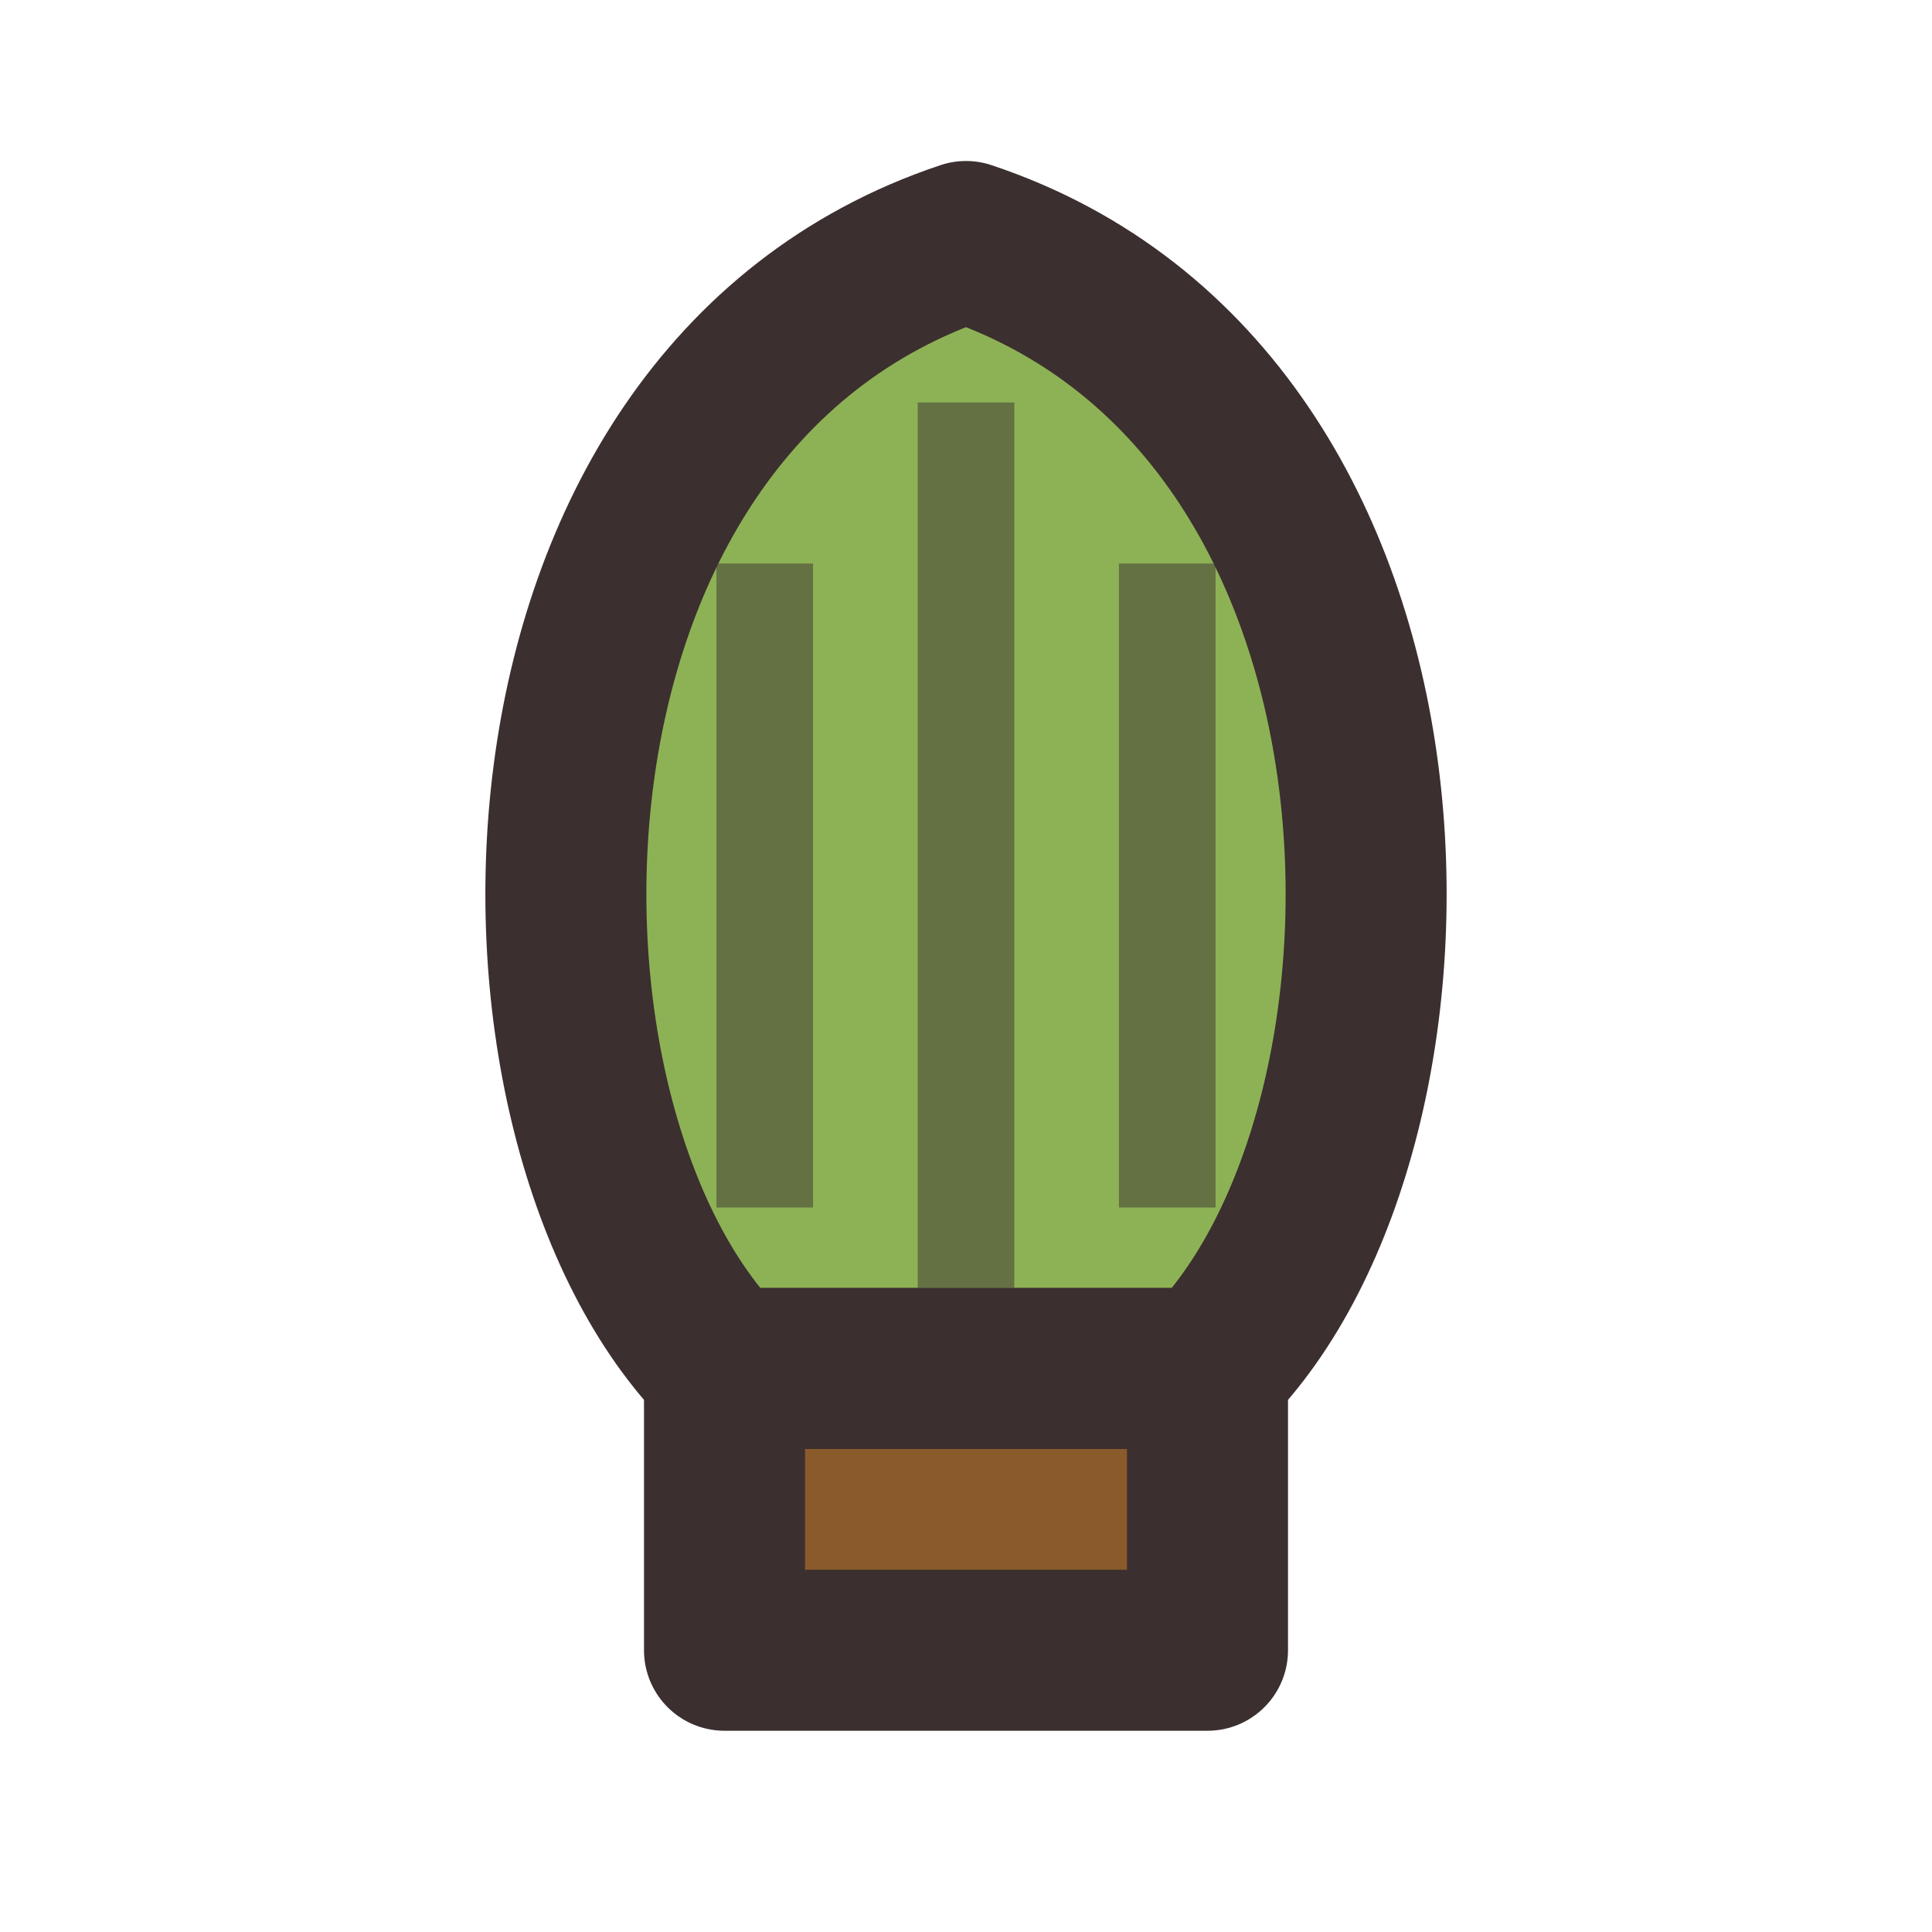
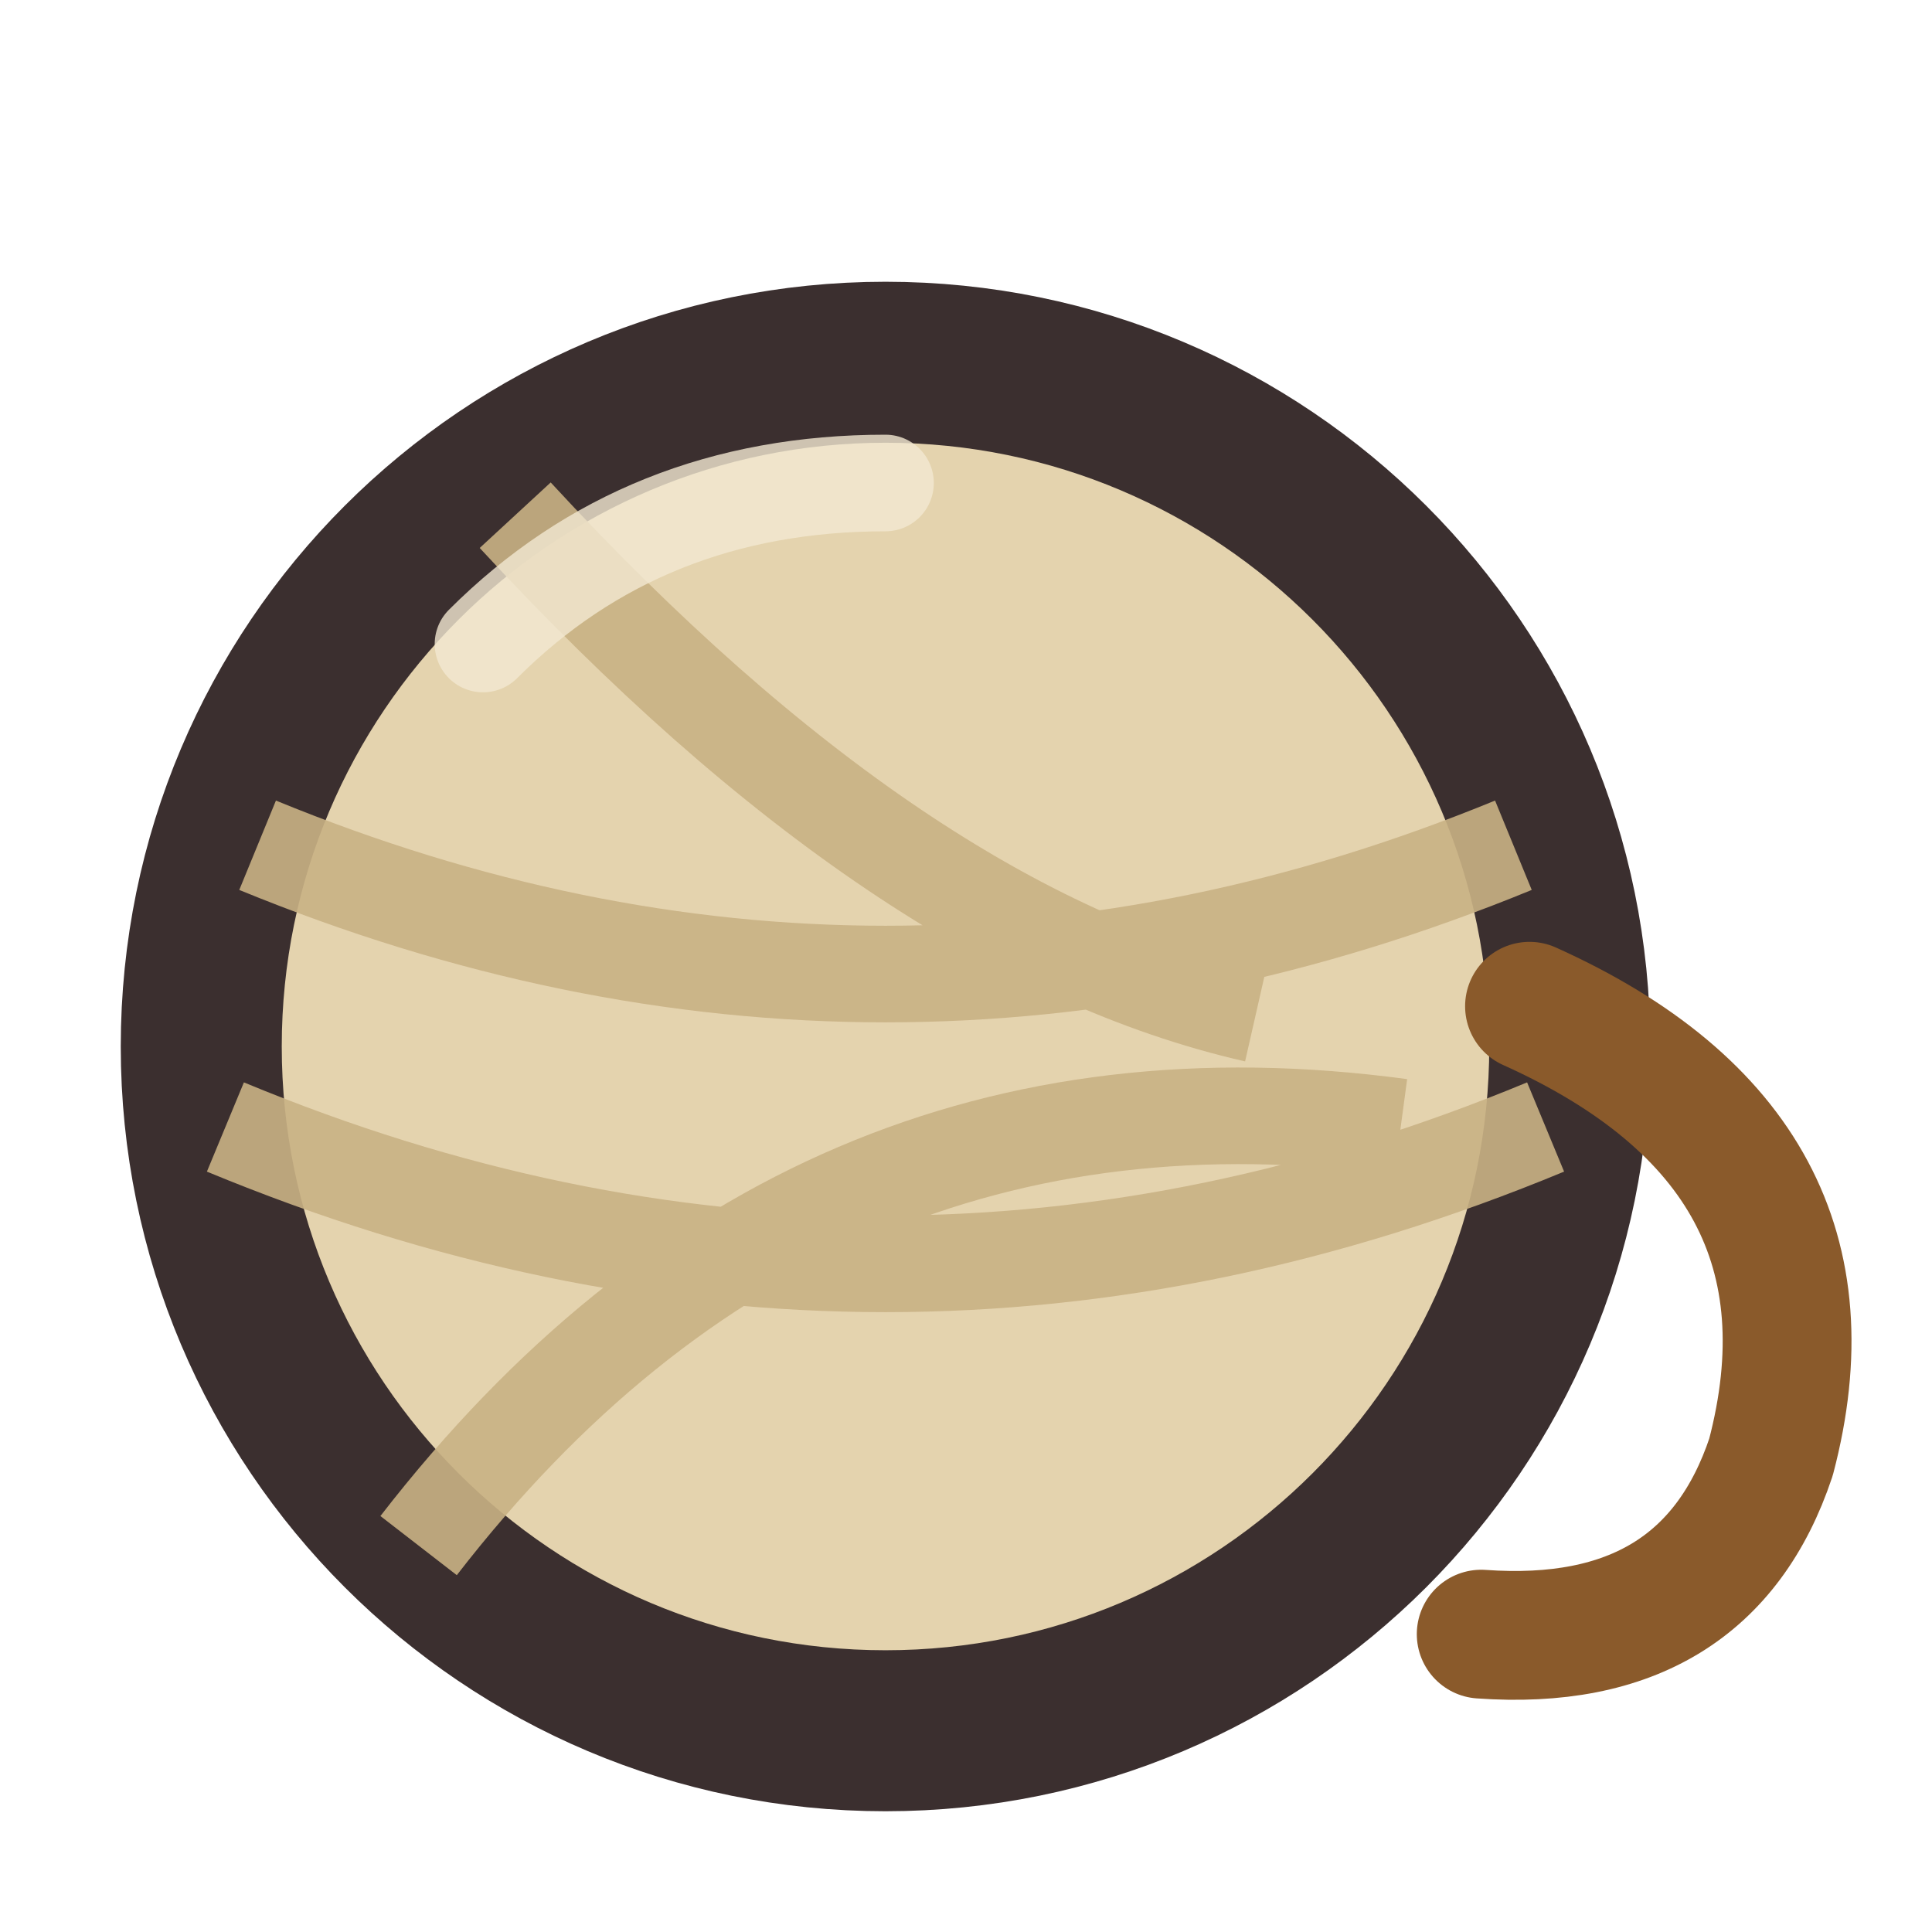
<svg xmlns="http://www.w3.org/2000/svg" viewBox="0 0 24 24">
-   <g stroke="#3B2F2F" stroke-width="2" stroke-linejoin="round">
-     <path d="M12 3 C18 5 18 14 15 17 L9 17 C6 14 6 5 12 3 Z" fill="#8DB255" />
-     <path d="M9.5 7 L9.5 15 M12 5 L12 16 M14.5 7 L14.5 15" stroke-width="1.2" opacity=".5" fill="none" />
-     <rect x="9" y="17" width="6" height="3.5" fill="#8A5A2B" />
+   <g stroke="#3B2F2F" stroke-linejoin="round">
+     <circle cx="11" cy="13" r="8.5" fill="#E4D3AE" stroke-width="2" />
+     <path d="M3.2 10.5 q7.8 3.2 15.6 0 M2.8 14 q8.2 3.4 16.4 0 M6.4 6.4 q4.8 5.2 9.2 6.2 M5.2 19.2 q4.8 -6.2 12.2 -5.2" fill="none" stroke="#C9B184" stroke-width="1.2" opacity=".9" />
+     <path d="M6 8 q2 -2 5 -2" fill="none" stroke="#F3E9D2" stroke-width="1.2" opacity=".8" stroke-linecap="round" />
+     <path d="M19 12.5 q4 1.8 3 5.6 q-.8 2.4 -3.6 2.2" fill="none" stroke="#8A5A2B" stroke-width="1.6" stroke-linecap="round" />
  </g>
</svg>
